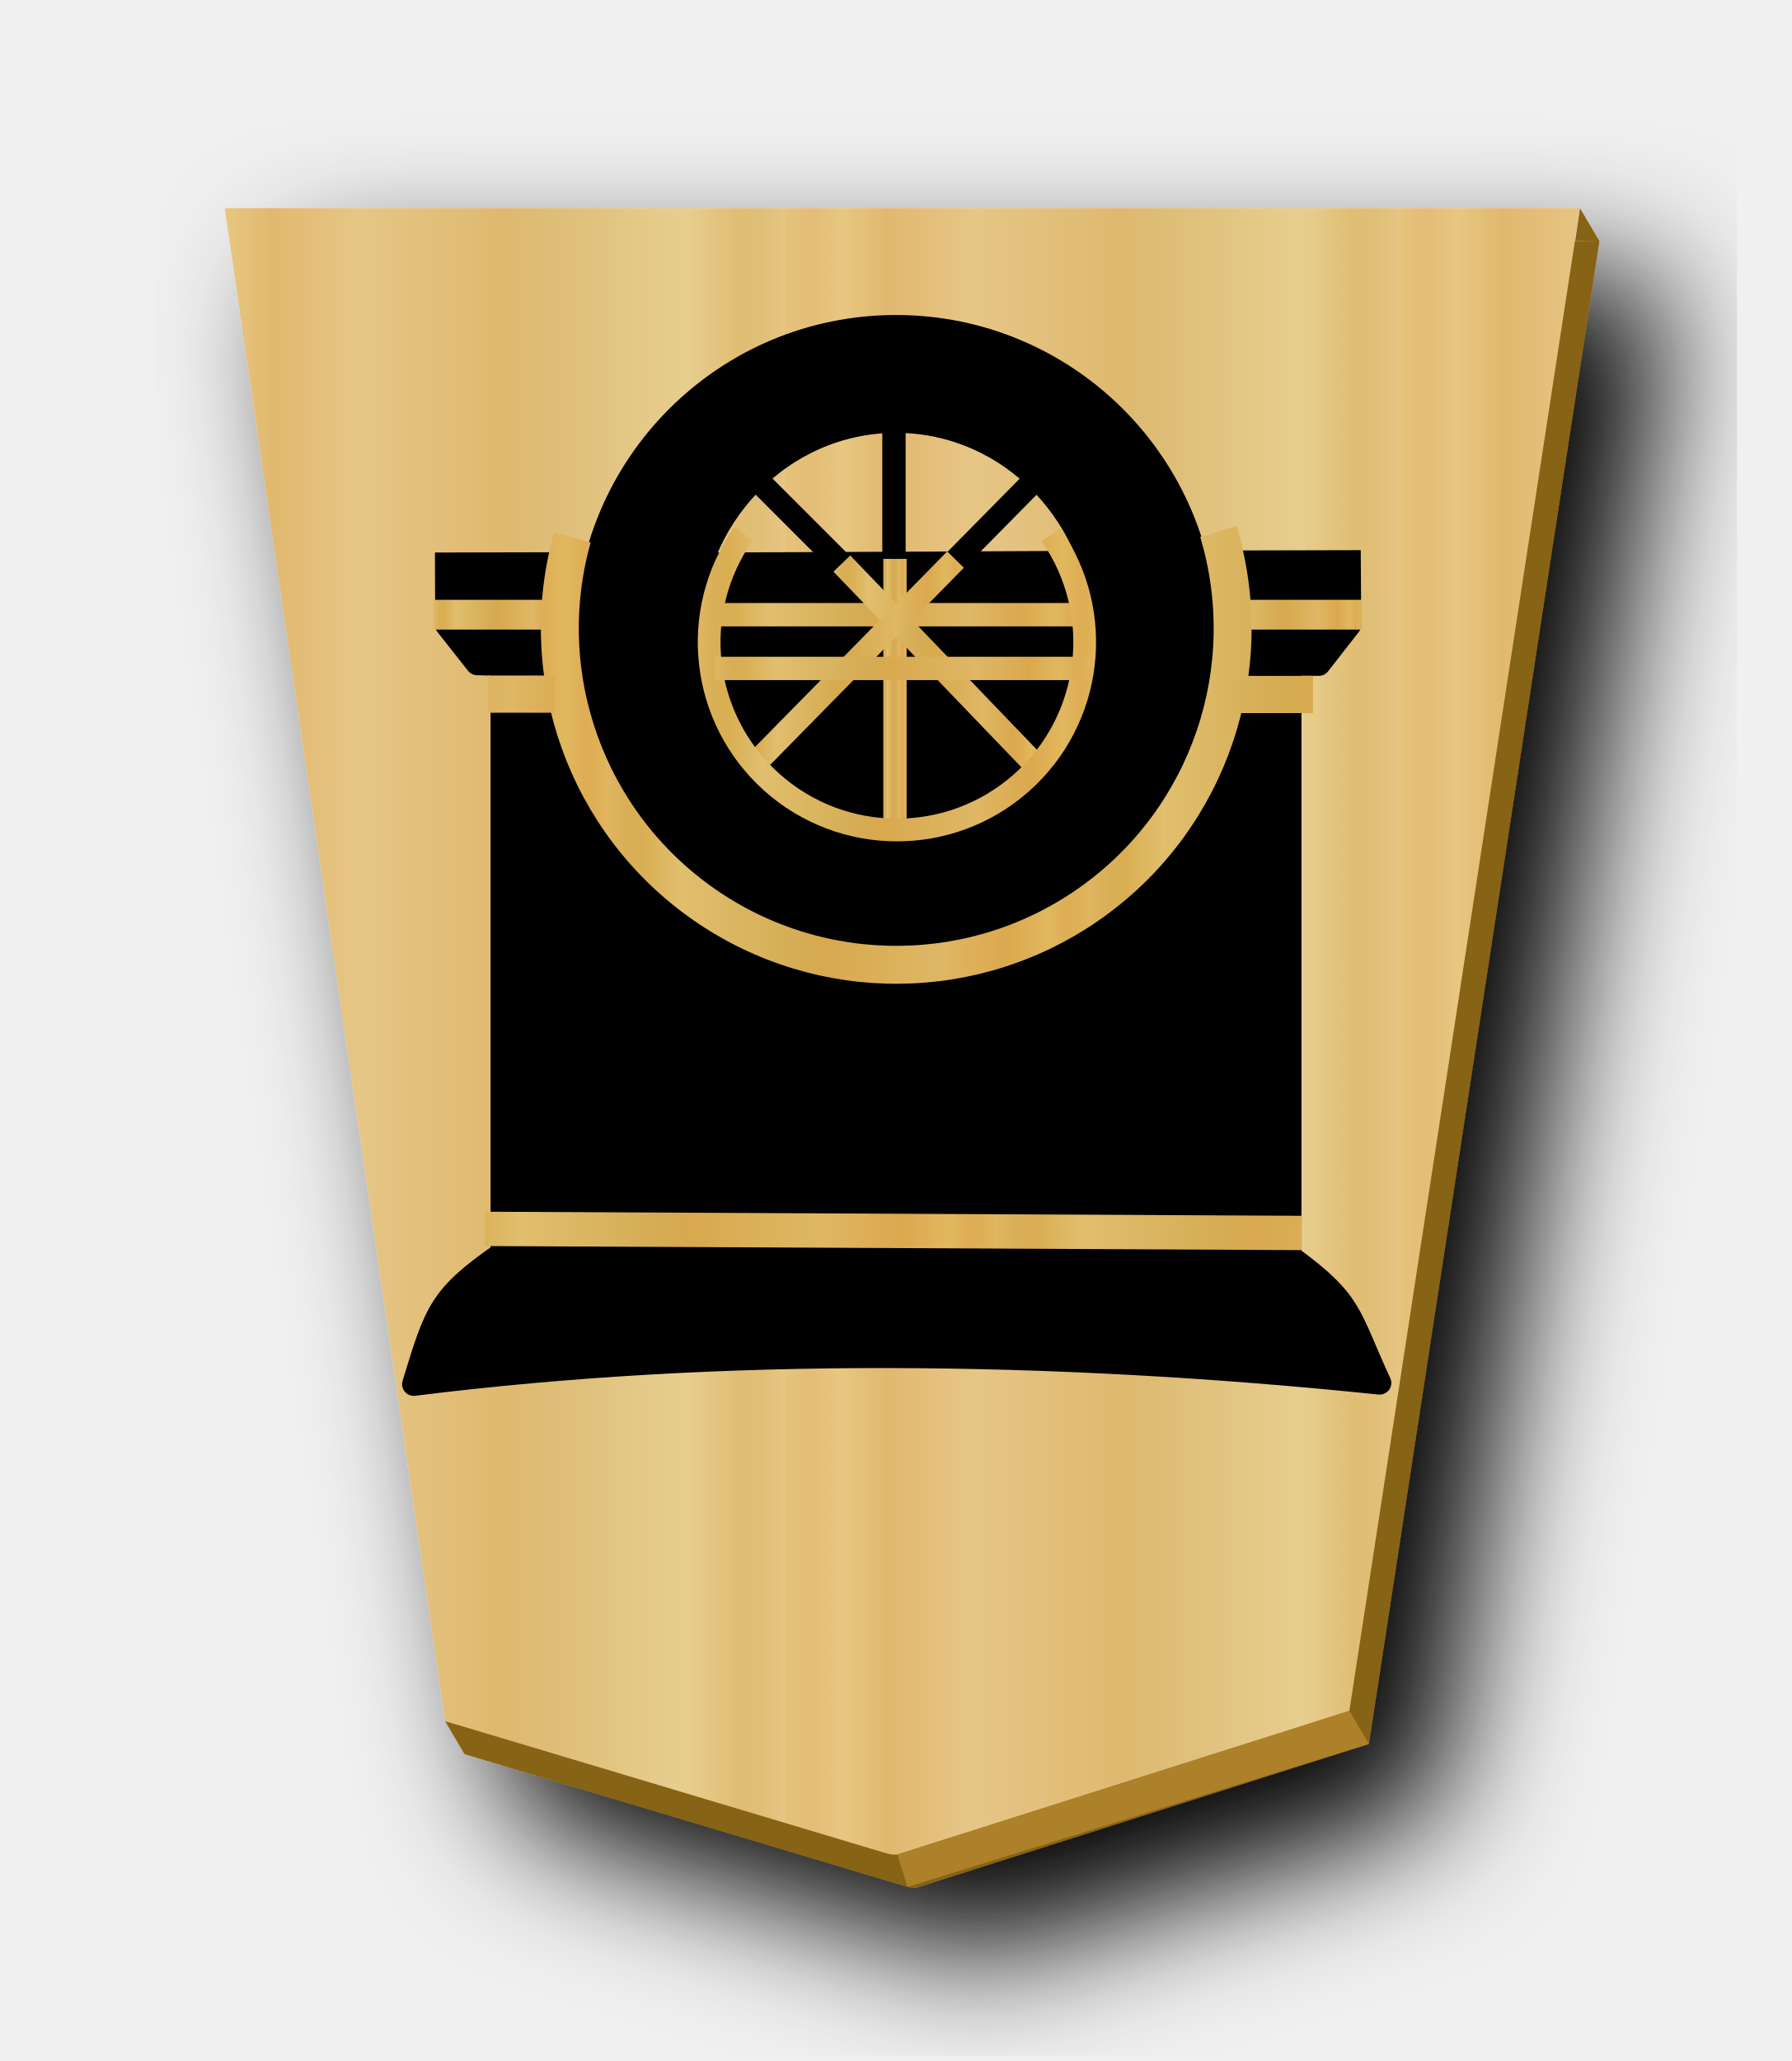
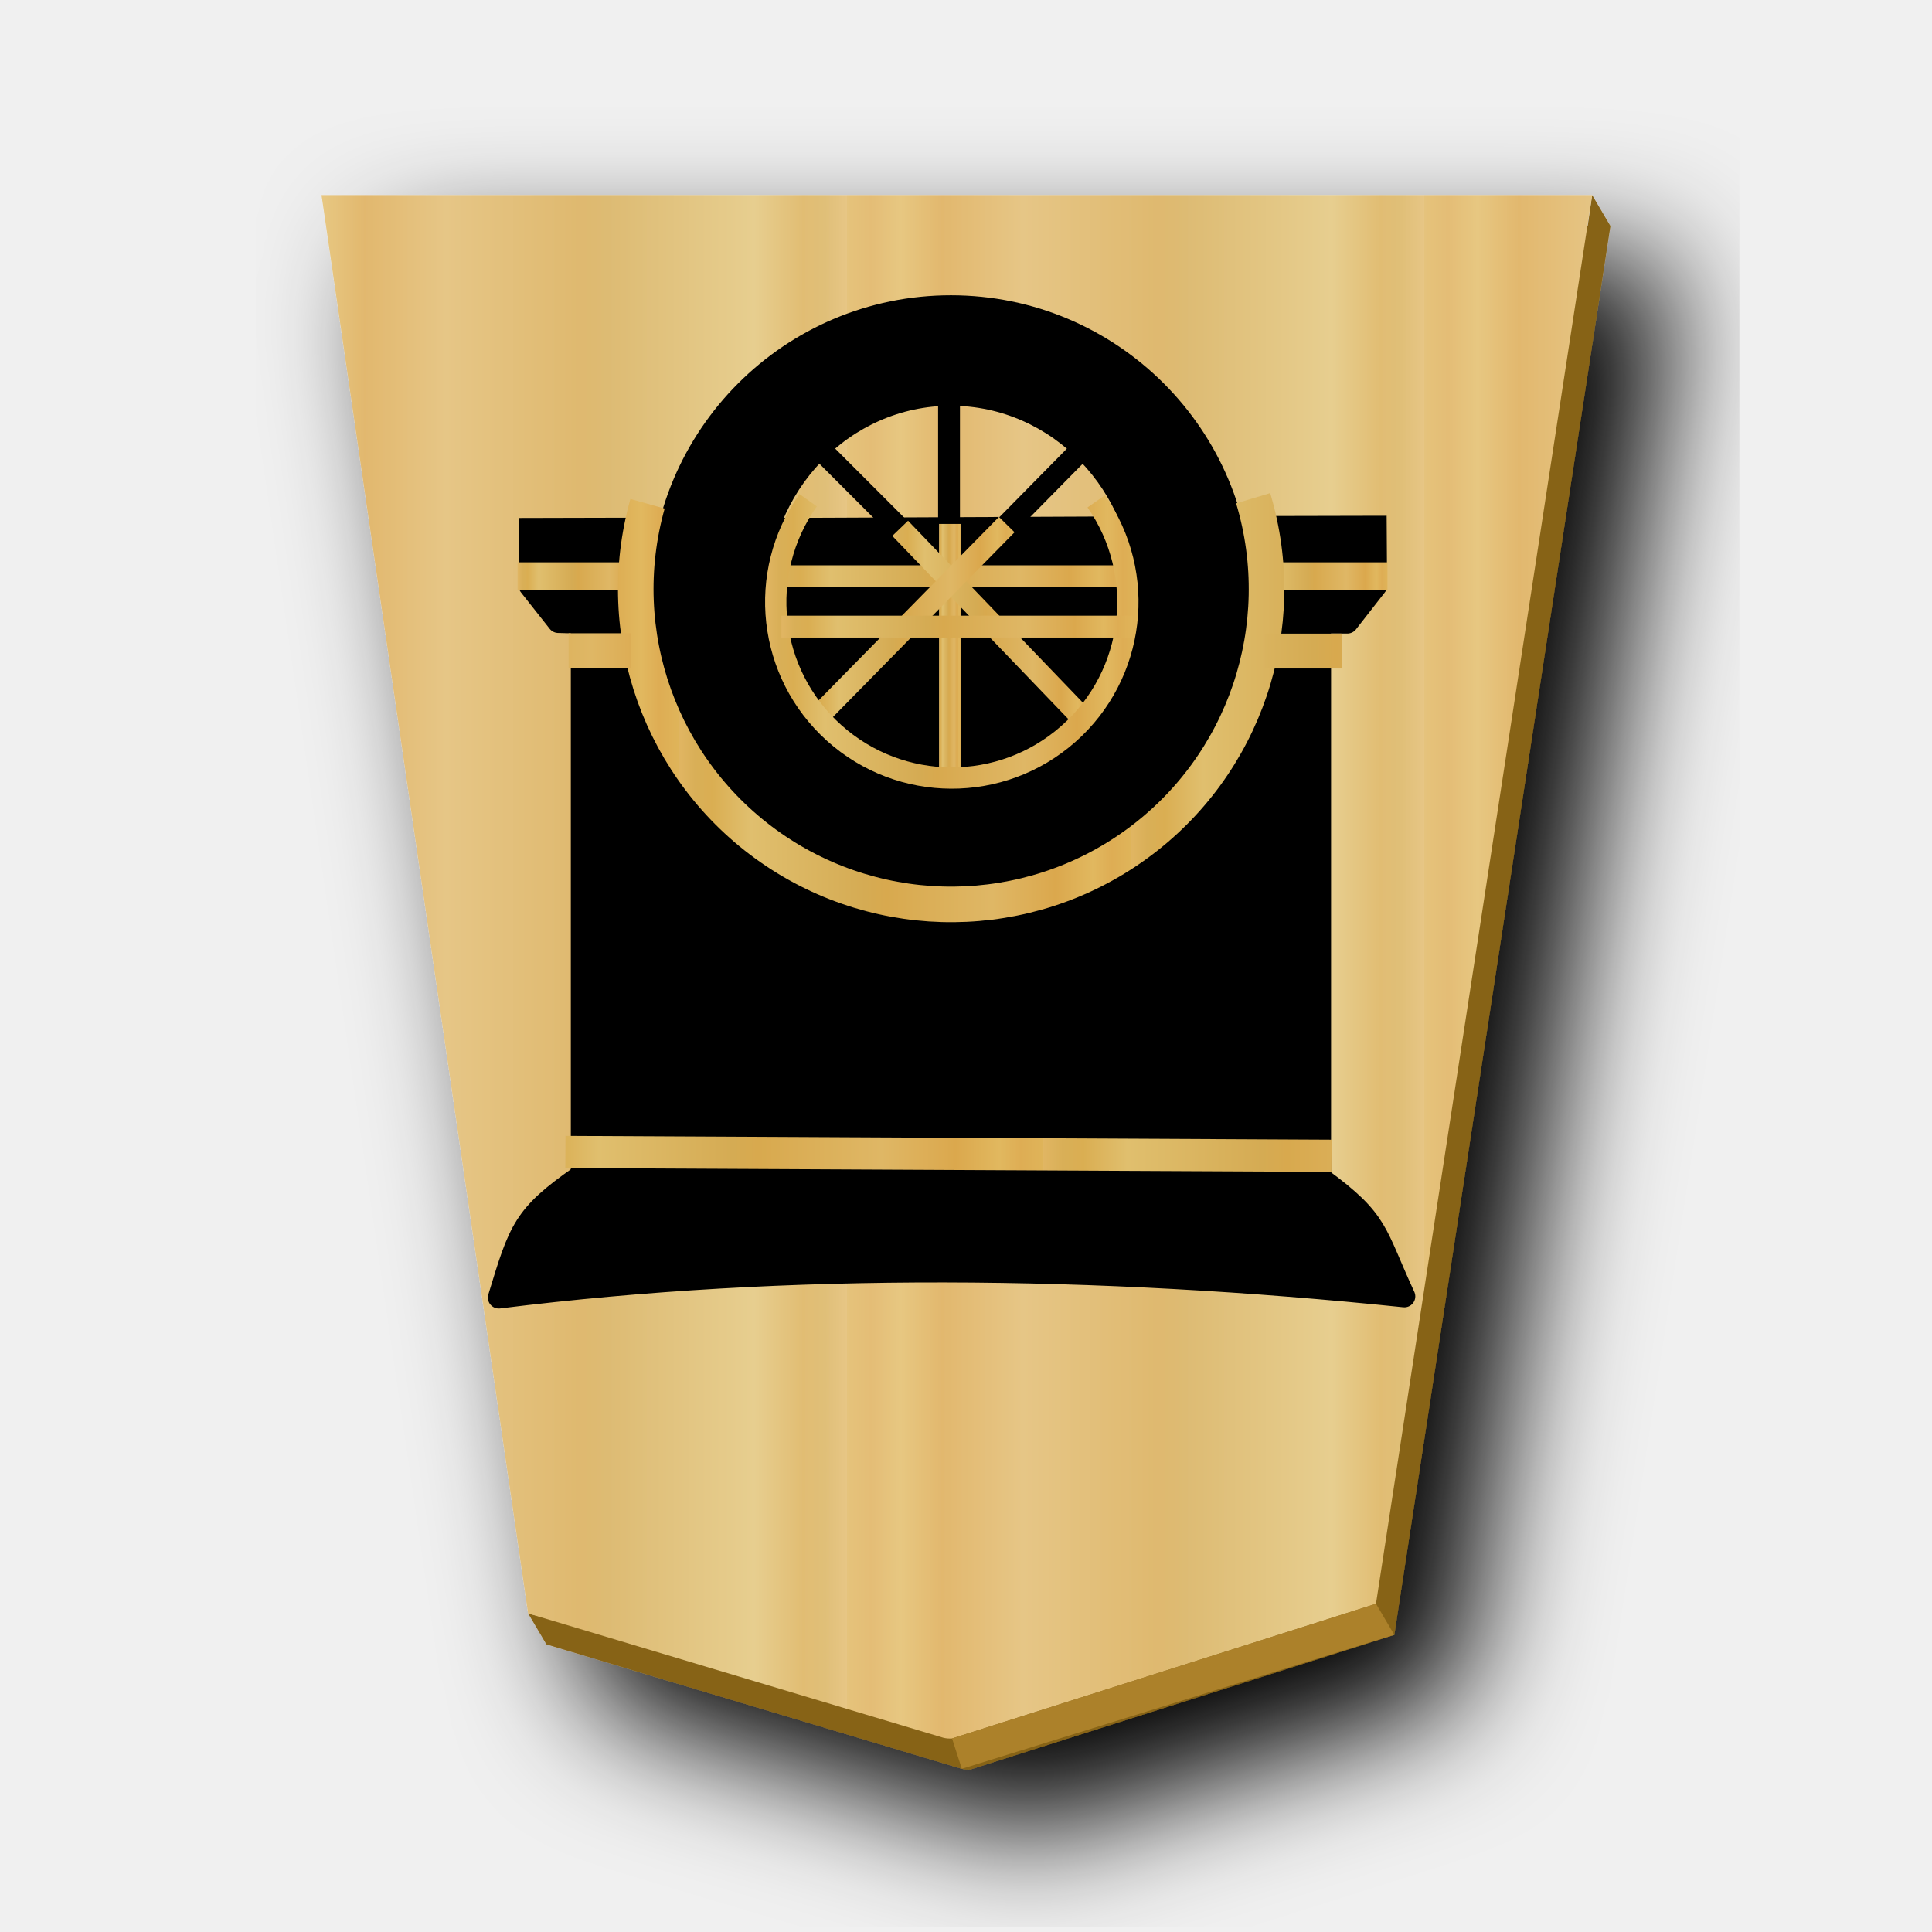
- <svg xmlns="http://www.w3.org/2000/svg" xmlns:xlink="http://www.w3.org/1999/xlink" width="52.157" height="60" version="1.1" id="svg1717">
-   <defs id="defs1721">
-     <filter style="color-interpolation-filters:sRGB" id="filter1552">
-       <feFlood flood-opacity="0.498" flood-color="rgb(0,0,0)" result="flood" id="feFlood1542" />
-       <feComposite in="flood" in2="SourceGraphic" operator="in" result="composite1" id="feComposite1544" />
-       <feGaussianBlur in="composite1" stdDeviation="2.5" result="blur" id="feGaussianBlur1546" />
-       <feOffset dx="4.57967e-15" dy="4.41314e-15" result="offset" id="feOffset1548" />
-       <feComposite in="SourceGraphic" in2="offset" operator="over" result="composite2" id="feComposite1550" />
+ <svg xmlns="http://www.w3.org/2000/svg" xmlns:xlink="http://www.w3.org/1999/xlink" viewBox="0 0 60 60">
+   <defs>
+     <linearGradient xlink:href="#1HI_svg__a" id="1HI_svg__f" x1="75.797" x2="99.983" y1="69.411" y2="69.411" gradientUnits="userSpaceOnUse" spreadMethod="repeat" />
+     <linearGradient id="1HI_svg__a">
+       <stop offset="0" stop-color="#dfb459" />
+       <stop offset=".041" stop-color="#dead54" />
+       <stop offset=".082" stop-color="#e1b85f" />
+       <stop offset=".165" stop-color="#dba84d" />
+       <stop offset=".305" stop-color="#dfb765" />
+       <stop offset=".539" stop-color="#d8a94e" />
+       <stop offset=".586" stop-color="#d5ab53" />
+       <stop offset=".84" stop-color="#e0bf6e" />
+       <stop offset=".924" stop-color="#daae52" />
+       <stop offset=".962" stop-color="#d9af57" />
+       <stop offset="1" stop-color="#e1b663" />
+     </linearGradient>
+     <linearGradient xlink:href="#1HI_svg__a" id="1HI_svg__g" x1="84.227" x2="90.398" y1="96.091" y2="96.091" gradientUnits="userSpaceOnUse" />
+     <linearGradient xlink:href="#1HI_svg__a" id="1HI_svg__h" x1="96.101" x2="112.288" y1="96.091" y2="96.091" gradientUnits="userSpaceOnUse" />
+     <linearGradient xlink:href="#1HI_svg__a" id="1HI_svg__i" x1="117.961" x2="124.005" y1="96.091" y2="96.091" gradientUnits="userSpaceOnUse" />
+     <linearGradient xlink:href="#1HI_svg__a" id="1HI_svg__j" x1="103.733" x2="104.733" y1="92.575" y2="92.575" gradientUnits="userSpaceOnUse" />
+     <linearGradient xlink:href="#1HI_svg__a" id="1HI_svg__k" x1="97.622" x2="106.871" y1="93.846" y2="93.846" gradientUnits="userSpaceOnUse" />
+     <linearGradient xlink:href="#1HI_svg__a" id="1HI_svg__l" x1="101.281" x2="110.821" y1="93.963" y2="93.963" gradientUnits="userSpaceOnUse" />
+     <linearGradient xlink:href="#1HI_svg__a" id="1HI_svg__m" x1="95.613" x2="112.685" y1="-93.112" y2="-93.112" gradientUnits="userSpaceOnUse" />
+     <linearGradient xlink:href="#1HI_svg__a" id="1HI_svg__n" x1="95.875" x2="111.938" y1="93.788" y2="93.788" gradientUnits="userSpaceOnUse" />
+     <linearGradient xlink:href="#1HI_svg__a" id="1HI_svg__o" x1="75.312" x2="95.987" y1="-90.081" y2="-90.081" gradientUnits="userSpaceOnUse" spreadMethod="repeat" />
+     <linearGradient xlink:href="#1HI_svg__a" id="1HI_svg__p" x1="75.06" x2="96.886" y1="92.646" y2="92.646" gradientTransform="translate(-.257 .023)" gradientUnits="userSpaceOnUse" />
+     <linearGradient xlink:href="#1HI_svg__a" id="1HI_svg__q" x1="75.544" x2="95.117" y1="92.663" y2="92.663" gradientTransform="translate(-.023 .023)" gradientUnits="userSpaceOnUse" spreadMethod="repeat" />
+     <linearGradient xlink:href="#1HI_svg__a" id="1HI_svg__c" x1="148.578" x2="130.323" y1="49.826" y2="49.826" gradientUnits="userSpaceOnUse" spreadMethod="repeat" />
+     <linearGradient id="1HI_svg__b">
+       <stop offset="0" stop-color="#e5c37b" />
+       <stop offset=".042" stop-color="#e4bd76" />
+       <stop offset=".093" stop-color="#e7c781" />
+       <stop offset=".165" stop-color="#e2b86e" />
+       <stop offset=".305" stop-color="#e6c686" />
+       <stop offset=".539" stop-color="#dfb96f" />
+       <stop offset=".586" stop-color="#ddbb73" />
+       <stop offset=".84" stop-color="#e7ce8f" />
+       <stop offset=".924" stop-color="#e1bd73" />
+       <stop offset=".962" stop-color="#e0bf78" />
+       <stop offset="1" stop-color="#e7c685" />
+     </linearGradient>
+     <linearGradient xlink:href="#1HI_svg__b" id="1HI_svg__e" x1="148.578" x2="130.323" y1="49.826" y2="49.826" gradientUnits="userSpaceOnUse" spreadMethod="repeat" />
+     <filter id="1HI_svg__d">
+       <feGaussianBlur in="SourceAlpha" result="blur" stdDeviation="2" />
+       <feOffset dx="2" dy="2" result="offsetBlur" />
+       <feBlend in="SourceGraphic" in2="offsetBlur" />
    </filter>
-     <filter style="color-interpolation-filters:sRGB" id="filter1540">
-       <feFlood flood-opacity="0.498" flood-color="rgb(0,0,0)" result="flood" id="feFlood1530" />
-       <feComposite in="flood" in2="SourceGraphic" operator="in" result="composite1" id="feComposite1532" />
-       <feGaussianBlur in="composite1" stdDeviation="2.5" result="blur" id="feGaussianBlur1534" />
-       <feOffset dx="4.57967e-15" dy="4.41314e-15" result="offset" id="feOffset1536" />
-       <feComposite in="SourceGraphic" in2="offset" operator="over" result="composite2" id="feComposite1538" />
-     </filter>
-     <filter id="drop-shadow-9">
-       <feGaussianBlur in="SourceAlpha" result="blur" stdDeviation="2" id="feGaussianBlur5056" />
-       <feOffset result="offsetBlur" dx="2" dy="2" id="feOffset5058" />
-       <feBlend in="SourceGraphic" in2="offsetBlur" mode="normal" id="feBlend5060" />
-     </filter>
-     <filter id="drop-shadow-2">
-       <feGaussianBlur in="SourceAlpha" result="blur" stdDeviation="2" id="feGaussianBlur6807" />
-       <feOffset result="offsetBlur" dx="2" dy="2" id="feOffset6809" />
-       <feBlend in="SourceGraphic" in2="offsetBlur" mode="normal" id="feBlend6811" />
-     </filter>
-     <filter id="drop-shadow-2-8">
-       <feGaussianBlur in="SourceAlpha" result="blur" stdDeviation="2" id="feGaussianBlur6807-2" />
-       <feOffset result="offsetBlur" dx="2" dy="2" id="feOffset6809-8" />
-       <feBlend in="SourceGraphic" in2="offsetBlur" mode="normal" id="feBlend6811-0" />
-     </filter>
-     <filter id="drop-shadow-6">
-       <feGaussianBlur in="SourceAlpha" result="blur" stdDeviation="2" id="feGaussianBlur5056-9" />
-       <feOffset result="offsetBlur" dx="2" dy="2" id="feOffset5058-0" />
-       <feBlend in="SourceGraphic" in2="offsetBlur" mode="normal" id="feBlend5060-9" />
-     </filter>
-     <filter id="drop-shadow-27">
-       <feGaussianBlur in="SourceAlpha" result="blur" stdDeviation="2" id="feGaussianBlur5056-5" />
-       <feOffset result="offsetBlur" dx="2" dy="2" id="feOffset5058-6" />
-       <feBlend in="SourceGraphic" in2="offsetBlur" mode="normal" id="feBlend5060-96" />
-     </filter>
-     <filter id="drop-shadow-2-88">
-       <feGaussianBlur in="SourceAlpha" result="blur" stdDeviation="2" id="feGaussianBlur6807-1" />
-       <feOffset result="offsetBlur" dx="2" dy="2" id="feOffset6809-5" />
-       <feBlend in="SourceGraphic" in2="offsetBlur" mode="normal" id="feBlend6811-7" />
-     </filter>
-     <filter id="drop-shadow-6-3">
-       <feGaussianBlur in="SourceAlpha" result="blur" stdDeviation="2" id="feGaussianBlur5056-9-4" />
-       <feOffset result="offsetBlur" dx="2" dy="2" id="feOffset5058-0-0" />
-       <feBlend in="SourceGraphic" in2="offsetBlur" mode="normal" id="feBlend5060-9-8" />
-     </filter>
-     <linearGradient xlink:href="#linearGradient12530" id="linearGradient54956" x1="75.797" y1="69.411" x2="99.983" y2="69.411" gradientUnits="userSpaceOnUse" spreadMethod="repeat" />
-     <linearGradient id="linearGradient12530">
-       <stop style="stop-color:#dfb459;stop-opacity:1" offset="0" id="stop12526" />
-       <stop id="stop16843" offset="0.041" style="stop-color:#dead54;stop-opacity:1" />
-       <stop id="stop12556" offset="0.082" style="stop-color:#e1b85f;stop-opacity:1" />
-       <stop id="stop12532" offset="0.165" style="stop-color:#dba84d;stop-opacity:1" />
-       <stop style="stop-color:#dfb765;stop-opacity:1" offset="0.305" id="stop12564" />
-       <stop style="stop-color:#d8a94e;stop-opacity:1" offset="0.539" id="stop12558" />
-       <stop id="stop12562" offset="0.586" style="stop-color:#d5ab53;stop-opacity:1" />
-       <stop style="stop-color:#e0bf6e;stop-opacity:1" offset="0.84" id="stop12534" />
-       <stop id="stop16845" offset="0.924" style="stop-color:#daae52;stop-opacity:1" />
-       <stop id="stop12560" offset="0.962" style="stop-color:#d9af57;stop-opacity:1" />
-       <stop style="stop-color:#e1b663;stop-opacity:1" offset="1" id="stop12528" />
-     </linearGradient>
-     <linearGradient xlink:href="#linearGradient12530" id="linearGradient55000" x1="84.227" y1="96.091" x2="90.398" y2="96.091" gradientUnits="userSpaceOnUse" />
-     <linearGradient xlink:href="#linearGradient12530" id="linearGradient55016" x1="96.101" y1="96.091" x2="112.288" y2="96.091" gradientUnits="userSpaceOnUse" />
-     <linearGradient xlink:href="#linearGradient12530" id="linearGradient54998" x1="117.961" y1="96.091" x2="124.005" y2="96.091" gradientUnits="userSpaceOnUse" />
-     <linearGradient xlink:href="#linearGradient12530" id="linearGradient55022" x1="103.733" y1="92.575" x2="104.733" y2="92.575" gradientUnits="userSpaceOnUse" />
-     <linearGradient xlink:href="#linearGradient12530" id="linearGradient55020" x1="97.622" y1="93.846" x2="106.871" y2="93.846" gradientUnits="userSpaceOnUse" />
-     <linearGradient xlink:href="#linearGradient12530" id="linearGradient55018" x1="101.281" y1="93.963" x2="110.821" y2="93.963" gradientUnits="userSpaceOnUse" />
-     <linearGradient xlink:href="#linearGradient12530" id="linearGradient54996" x1="95.613" y1="-93.112" x2="112.685" y2="-93.112" gradientUnits="userSpaceOnUse" />
-     <linearGradient xlink:href="#linearGradient12530" id="linearGradient55008" x1="95.875" y1="93.788" x2="111.938" y2="93.788" gradientUnits="userSpaceOnUse" />
-     <linearGradient xlink:href="#linearGradient12530" id="linearGradient54964" x1="75.312" y1="-90.081" x2="95.987" y2="-90.081" gradientUnits="userSpaceOnUse" spreadMethod="repeat" />
-     <linearGradient xlink:href="#linearGradient12530" id="linearGradient54972" x1="75.06" y1="92.646" x2="96.886" y2="92.646" gradientUnits="userSpaceOnUse" gradientTransform="translate(-0.257364,0.02339673)" />
-     <linearGradient xlink:href="#linearGradient12530" id="linearGradient54988" x1="75.544" y1="92.663" x2="95.117" y2="92.663" gradientUnits="userSpaceOnUse" spreadMethod="repeat" gradientTransform="translate(-0.02339673,0.02339673)" />
-     <filter id="drop-shadow-6-2">
-       <feGaussianBlur in="SourceAlpha" result="blur" stdDeviation="2" id="feGaussianBlur5056-9-9" />
-       <feOffset result="offsetBlur" dx="2" dy="2" id="feOffset5058-0-7" />
-       <feBlend in="SourceGraphic" in2="offsetBlur" mode="normal" id="feBlend5060-9-0" />
-     </filter>
-     <linearGradient xlink:href="#linearGradient12530" id="linearGradient2259" x1="148.578" y1="49.826" x2="130.323" y2="49.826" gradientUnits="userSpaceOnUse" spreadMethod="repeat" />
-     <filter id="drop-shadow-2-84-1-4">
-       <feGaussianBlur in="SourceAlpha" result="blur" stdDeviation="2" id="feGaussianBlur6807-9-0-2" />
-       <feOffset result="offsetBlur" dx="2" dy="2" id="feOffset6809-5-3-5" />
-       <feBlend in="SourceGraphic" in2="offsetBlur" mode="normal" id="feBlend6811-1-0-4" />
-     </filter>
-     <linearGradient id="linearGradient11760">
-       <stop id="stop11738" offset="0" style="stop-color:#e5c37b;stop-opacity:1" />
-       <stop style="stop-color:#e4bd76;stop-opacity:1" offset="0.042" id="stop11740" />
-       <stop style="stop-color:#e7c781;stop-opacity:1" offset="0.093" id="stop11742" />
-       <stop style="stop-color:#e2b86e;stop-opacity:1" offset="0.165" id="stop11744" />
-       <stop id="stop11746" offset="0.305" style="stop-color:#e6c686;stop-opacity:1" />
-       <stop id="stop11748" offset="0.539" style="stop-color:#dfb96f;stop-opacity:1" />
-       <stop style="stop-color:#ddbb73;stop-opacity:1" offset="0.586" id="stop11750" />
-       <stop id="stop11752" offset="0.84" style="stop-color:#e7ce8f;stop-opacity:1" />
-       <stop style="stop-color:#e1bd73;stop-opacity:1" offset="0.924" id="stop11754" />
-       <stop style="stop-color:#e0bf78;stop-opacity:1" offset="0.962" id="stop11756" />
-       <stop id="stop11758" offset="1" style="stop-color:#e7c685;stop-opacity:1" />
-     </linearGradient>
-     <linearGradient xlink:href="#linearGradient11760" id="linearGradient16099" gradientUnits="userSpaceOnUse" x1="148.578" y1="49.826" x2="130.323" y2="49.826" spreadMethod="repeat" />
  </defs>
-   <filter id="drop-shadow">
-     <feGaussianBlur in="SourceAlpha" result="blur" stdDeviation="2" id="feGaussianBlur1692" />
-     <feOffset result="offsetBlur" dx="2" dy="2" id="feOffset1694" />
-     <feBlend in="SourceGraphic" in2="offsetBlur" mode="normal" id="feBlend1696" />
-   </filter>
-   <g style="fill:url(#linearGradient2259);fill-opacity:1;filter:url(#drop-shadow-2-88)" transform="matrix(0.9818505,0,0,0.9818505,-100.0015,-23.21895)" id="g7764">
-     <g transform="rotate(180,45.5785,23.8125)" id="g7762" style="fill:url(#linearGradient2259);fill-opacity:1.0">
-       <path style="fill:#876419;fill-opacity:1;stroke-width:0.982" d="M 46.002 6.057 L 45.865 7.012 L 46.57 7.021 L 46.002 6.057 z M 46.57 7.021 L 7.109 7.021 L 13.402 50.225 L 12.957 50.105 L 13.525 51.068 L 26.426 54.932 C 26.514 54.948 26.602 54.964 26.691 54.953 L 39.857 50.77 L 46.57 7.021 z " transform="matrix(-1.018485,0,0,-1.018485,-10.693,23.97685)" id="path2263" />
-       <path style="fill:url(#linearGradient16099);fill-opacity:1" d="m -37.299,-31.01 -13.409,4.26 -6.837,44.558 40.19,1.13e-4 -6.535,-44.862 -13.138,-3.935 c -0.09,-0.017 -0.18,-0.032 -0.271,-0.021 z" id="path7760" />
-     </g>
+   <g fill="url(#1HI_svg__c)" filter="url(#1HI_svg__d)" transform="translate(-96.557 -23.219)scale(.98185)">
+     <path fill="#876419" d="m148.702 29.817-.139.972.718.01zm.58.982H109.09l6.41 44.002-.454-.121.578.98 13.14 3.935a.9.9 0 0 0 .27.022l13.41-4.26 6.836-44.558z" />
+     <path fill="url(#1HI_svg__e)" d="m-37.3-31.01-13.408 4.26-6.837 44.558h40.19l-6.535-44.862-13.138-3.935a.9.9 0 0 0-.271-.021z" transform="rotate(180 45.578 23.813)" />
  </g>
-   <g transform="matrix(-0.6791475,0,0,-0.6791475,96.848,83.15525)" id="g3971-6-0" style="display:inline">
-     <path transform="matrix(1.333333,0,0,-1.333333,0,396.8507)" style="display:inline;fill:none;stroke:#ffffe5;stroke-width:0.75px;stroke-linecap:butt;stroke-linejoin:miter;stroke-opacity:1" d="m 68.004,224.078 -0.331,3.323" id="path3893-9-5" />
-     <path transform="matrix(1.333333,0,0,-1.333333,0,396.8507)" style="display:inline;fill:none;stroke:#ffffff;stroke-width:0.75px;stroke-linecap:butt;stroke-linejoin:miter;stroke-opacity:1" d="M 71.849,227.169 H 84.079" id="path3907-9-6" />
-     <path id="path3827-3-2" d="m 112.982,92.876 a 8.798,9.13 0 0 0 -0.051,-0.232 8.798,9.13 0 0 0 -0.277,-0.867 8.798,9.13 0 0 0 -0.359,-0.832 8.798,9.13 0 0 0 -0.438,-0.791 8.798,9.13 0 0 0 -0.512,-0.744 8.798,9.13 0 0 0 -0.58,-0.686 8.798,9.13 0 0 0 -0.645,-0.621 8.798,9.13 0 0 0 -0.699,-0.553 8.798,9.13 0 0 0 -0.75,-0.477 8.798,9.13 0 0 0 -0.791,-0.396 8.798,9.13 0 0 0 -0.826,-0.312 8.798,9.13 0 0 0 -0.854,-0.227 8.798,9.13 0 0 0 -0.869,-0.137 8.798,9.13 0 0 0 -0.879,-0.045 8.798,9.13 0 0 0 -0.621,0.021 8.798,9.13 0 0 0 -0.873,0.111 8.798,9.13 0 0 0 -0.859,0.199 8.798,9.13 0 0 0 -0.834,0.287 8.798,9.13 0 0 0 -0.803,0.373 8.798,9.13 0 0 0 -0.764,0.455 8.798,9.13 0 0 0 -0.715,0.531 8.798,9.13 0 0 0 -0.66,0.602 8.798,9.13 0 0 0 -0.6,0.668 8.798,9.13 0 0 0 -0.533,0.727 8.798,9.13 0 0 0 -0.459,0.777 8.798,9.13 0 0 0 -0.383,0.822 8.798,9.13 0 0 0 -0.301,0.857 8.798,9.13 0 0 0 -0.121,0.488 z" style="opacity:1;fill:#000000;fill-opacity:1;stroke:#000000;stroke-width:1;stroke-linecap:round;stroke-linejoin:round;stroke-miterlimit:4;stroke-dasharray:none;stroke-opacity:1;paint-order:normal" />
-     <path id="path3829-3-6" d="m 87.306,68.524 v 25.457 h 3.912 a 13.347,13.347 0 0 1 0.066,-0.443 13.347,13.347 0 0 1 0.33,-1.291 13.347,13.347 0 0 1 0.457,-1.254 13.347,13.347 0 0 1 0.58,-1.201 13.347,13.347 0 0 1 0.697,-1.137 13.347,13.347 0 0 1 0.809,-1.062 13.347,13.347 0 0 1 0.908,-0.977 13.347,13.347 0 0 1 1.004,-0.881 13.347,13.347 0 0 1 1.084,-0.775 13.347,13.347 0 0 1 1.158,-0.664 13.347,13.347 0 0 1 1.217,-0.545 13.347,13.347 0 0 1 1.266,-0.42 13.347,13.347 0 0 1 1.303,-0.293 13.347,13.347 0 0 1 1.324,-0.16 13.347,13.347 0 0 1 0.943,-0.033 13.347,13.347 0 0 1 1.334,0.066 13.347,13.347 0 0 1 1.318,0.199 13.347,13.347 0 0 1 1.293,0.33 13.347,13.347 0 0 1 1.252,0.457 13.347,13.347 0 0 1 1.203,0.58 13.347,13.347 0 0 1 1.137,0.697 13.347,13.347 0 0 1 1.062,0.809 13.347,13.347 0 0 1 0.975,0.908 13.347,13.347 0 0 1 0.881,1.002 13.347,13.347 0 0 1 0.777,1.086 13.347,13.347 0 0 1 0.662,1.156 13.347,13.347 0 0 1 0.545,1.219 13.347,13.347 0 0 1 0.422,1.266 13.347,13.347 0 0 1 0.291,1.303 13.347,13.347 0 0 1 0.008,0.059 h 3.547 V 68.524 Z" style="opacity:1;fill:#000000;fill-opacity:1;stroke:#000000;stroke-width:1;stroke-linecap:round;stroke-linejoin:round;stroke-miterlimit:4;stroke-dasharray:none;stroke-opacity:1;paint-order:normal" />
-     <path id="path3831-7-1" d="m 117.693,95.659 h 5.764 l -1.312,-1.662 -1.072,-0.031 -3.549,0.002 c 0.073,0.424 0.125,0.851 0.156,1.279 0.007,0.137 0.011,0.275 0.014,0.412 z" style="fill:#000000;stroke:#000000;stroke-width:1px;stroke-linecap:butt;stroke-linejoin:round;stroke-opacity:1" />
-     <path id="path3833-4-1" d="m 91.218,93.975 -3.828,0.002 -1.329,-0.008 -1.317,1.689 h 6.303 c 0.005,-0.267 0.018,-0.534 0.039,-0.801 0.034,-0.296 0.079,-0.59 0.133,-0.883 z" style="fill:#000000;stroke:#000000;stroke-width:1px;stroke-linecap:butt;stroke-linejoin:round;stroke-opacity:1" />
-     <path id="path3835-9-4" d="m 117.503,98.3 5.98,-0.014 -0.008,-2.291 -5.811,0.003 a 13.483,11.721 0 0 1 0.02,0.473 13.483,11.721 0 0 1 -0.067,1.17 13.483,11.721 0 0 1 -0.114,0.659 z" style="fill:#000000;stroke:#000000;stroke-width:0.942px;stroke-linecap:butt;stroke-linejoin:miter;stroke-opacity:1" />
-     <path id="path3837-4-1" d="m 91.069,95.969 -6.348,0.005 0.016,2.408 6.487,-0.016 a 13.408,11.992 0 0 1 -0.147,-1.084 13.408,11.992 0 0 1 -0.033,-0.848 13.408,11.992 0 0 1 0.025,-0.465 z" style="fill:#000000;stroke:#000000;stroke-width:0.95px;stroke-linecap:butt;stroke-linejoin:miter;stroke-opacity:1" />
-     <path id="path3839-7-4" d="m 95.73,93.804 a 8.661,15.057 0 0 0 -0.025,0.86 8.661,15.057 0 0 0 0.021,1.066 8.661,15.057 0 0 0 0.104,1.495 8.661,15.057 0 0 0 0.125,0.966 l 16.831,-0.074 a 8.661,15.057 0 0 0 0.067,-0.461 8.661,15.057 0 0 0 0.131,-1.488 8.661,15.057 0 0 0 0.042,-1.504 8.661,15.057 0 0 0 -0.017,-0.883 z" style="fill:#000000;stroke:#000000;stroke-width:1.274px;stroke-linecap:butt;stroke-linejoin:miter;stroke-opacity:1" />
-     <path id="path3841-1-0" d="m 87.262,68.547 c -2.669,-1.955 -2.441,-2.436 -3.807,-5.387 14.025,1.45 28.169,1.602 41.409,-0.054 -0.955,3.135 -1.131,3.745 -3.727,5.56 z" style="fill:#000000;stroke:#000000;stroke-width:1px;stroke-linecap:butt;stroke-linejoin:round;stroke-opacity:1" />
-     <path id="path3843-4-1" d="M 104.188,81.828 A 13.347,13.347 0 0 0 90.842,95.174 13.347,13.347 0 0 0 104.188,108.521 13.347,13.347 0 0 0 117.535,95.174 13.347,13.347 0 0 0 104.188,81.828 Z m 0,4.217 a 8.798,9.13 0 0 1 8.799,9.129 8.798,9.13 0 0 1 -8.799,9.129 8.798,9.13 0 0 1 -8.797,-9.129 8.798,9.13 0 0 1 8.797,-9.129 z" style="opacity:1;fill:#000000;fill-opacity:1;stroke:#000000;stroke-width:0.834;stroke-linecap:round;stroke-linejoin:round;stroke-miterlimit:4;stroke-dasharray:none;stroke-opacity:1;paint-order:normal" />
-     <path id="path3845-0-6" d="m 104.277,95.969 v 9.413" style="fill:none;stroke:#000000;stroke-width:1;stroke-linecap:butt;stroke-linejoin:miter;stroke-miterlimit:4;stroke-dasharray:none;stroke-opacity:1" />
-     <path id="path3849-1-1" d="m 86.786,69.589 35.031,0.175" style="fill:#ffffff;stroke:url(#linearGradient54956);stroke-width:1.472;stroke-linecap:butt;stroke-linejoin:miter;stroke-miterlimit:4;stroke-dasharray:none;stroke-opacity:1" />
-     <path id="path3853-5-3" d="m 97.824,102.289 6.32,-6.408 6.607,6.607" style="fill:none;stroke:#000000;stroke-width:1px;stroke-linecap:butt;stroke-linejoin:miter;stroke-opacity:1" />
-     <path id="path3887-4-5" d="m 84.227,96.091 h 6.171" style="fill:#ffffff;stroke:url(#linearGradient55000);stroke-width:1.276;stroke-linecap:butt;stroke-linejoin:miter;stroke-miterlimit:4;stroke-dasharray:none;stroke-opacity:1" />
-     <path id="path3885-9-7" d="m 96.101,96.091 h 16.188" style="fill:#ffffff;stroke:url(#linearGradient55016);stroke-width:1.002;stroke-linecap:butt;stroke-linejoin:miter;stroke-miterlimit:4;stroke-dasharray:none;stroke-opacity:1" />
-     <path id="path3855-3-9" d="m 117.961,96.091 h 6.044" style="fill:#ffffff;stroke:url(#linearGradient54998);stroke-width:1.276;stroke-linecap:butt;stroke-linejoin:miter;stroke-miterlimit:4;stroke-dasharray:none;stroke-opacity:1" />
-     <path id="path3857-1-3" d="M 104.233,98.484 V 86.665" style="fill:none;stroke:url(#linearGradient55022);stroke-width:1;stroke-linecap:butt;stroke-linejoin:miter;stroke-miterlimit:4;stroke-dasharray:none;stroke-opacity:1" />
-     <path id="path3859-8-0" d="M 106.511,98.283 97.983,89.409" style="fill:#ffffff;stroke:url(#linearGradient55020);stroke-width:1;stroke-linecap:butt;stroke-linejoin:miter;stroke-miterlimit:4;stroke-dasharray:none;stroke-opacity:1" />
-     <path id="path3861-2-6" d="m 101.637,98.453 8.826,-8.98" style="fill:none;stroke:url(#linearGradient55018);stroke-width:1px;stroke-linecap:butt;stroke-linejoin:miter;stroke-opacity:1" />
-     <path style="opacity:1;fill:none;fill-opacity:1;stroke:url(#linearGradient54996);stroke-width:0.974;stroke-linecap:butt;stroke-linejoin:bevel;stroke-miterlimit:4;stroke-dasharray:none;stroke-opacity:1;paint-order:normal" id="path3905-9-3" d="m 110.718,-99.566 a 8.051,8.051 0 0 1 -1.19,10.644 8.051,8.051 0 0 1 -10.71,0.042 8.051,8.051 0 0 1 -1.273,-10.635" transform="scale(1,-1)" />
-     <path style="fill:none;stroke:url(#linearGradient55008);stroke-width:1px;stroke-linecap:butt;stroke-linejoin:miter;stroke-opacity:1" d="M 95.875,93.788 H 111.938" id="path3934-4-4" />
-     <path transform="scale(1,-1)" d="m 118.063,-99.404 a 14.421,14.421 0 0 1 -5.637,15.73 14.421,14.421 0 0 1 -16.709,-0.153 14.421,14.421 0 0 1 -5.348,-15.83" id="path3938-6-7" style="opacity:1;fill:none;fill-opacity:1;stroke:url(#linearGradient54964);stroke-width:1.626;stroke-linecap:butt;stroke-linejoin:bevel;stroke-miterlimit:4;stroke-dasharray:none;stroke-opacity:1;paint-order:normal" />
-     <path style="fill:#ffffff;stroke:url(#linearGradient54972);stroke-width:1.595;stroke-linecap:butt;stroke-linejoin:miter;stroke-miterlimit:4;stroke-dasharray:none;stroke-opacity:1" d="m 86.313,92.67 h 3.53" id="path3940-7-6" />
-     <path id="path3942-7-8" d="m 118.805,92.686 h 2.867" style="fill:#ffffff;stroke:url(#linearGradient54988);stroke-width:1.595;stroke-linecap:butt;stroke-linejoin:miter;stroke-miterlimit:4;stroke-dasharray:none;stroke-opacity:1" />
-   </g>
-   <path style="fill:#ac812a;stroke:none;stroke-width:1px;stroke-linecap:butt;stroke-linejoin:miter;stroke-opacity:1;fill-opacity:1" d="m 26.123,53.989 0.302,0.943 13.432,-4.162 -0.568,-0.963 z" id="path2272" />
+   <path fill="none" stroke="#ffffe5" stroke-width=".679" d="m38.713 16.545.3 3.009" />
+   <path fill="none" stroke="#fff" stroke-width=".679" d="M35.231 19.344H24.156" />
+   <path stroke="#000" stroke-linecap="round" stroke-linejoin="round" stroke-width=".679" d="M23.56 20.079a5.975 6.2 0 0 0 .035.158 5.975 6.2 0 0 0 .188.588 5.975 6.2 0 0 0 .244.566 5.975 6.2 0 0 0 .298.537 5.975 6.2 0 0 0 .347.505 5.975 6.2 0 0 0 .394.466 5.975 6.2 0 0 0 .438.422 5.975 6.2 0 0 0 .475.375 5.975 6.2 0 0 0 .509.324 5.975 6.2 0 0 0 .537.269 5.975 6.2 0 0 0 .561.212 5.975 6.2 0 0 0 .58.154 5.975 6.2 0 0 0 .59.093 5.975 6.2 0 0 0 .597.03 5.975 6.2 0 0 0 .422-.014 5.975 6.2 0 0 0 .593-.076 5.975 6.2 0 0 0 .584-.135 5.975 6.2 0 0 0 .566-.195 5.975 6.2 0 0 0 .545-.254 5.975 6.2 0 0 0 .519-.309 5.975 6.2 0 0 0 .485-.36 5.975 6.2 0 0 0 .449-.409 5.975 6.2 0 0 0 .407-.454 5.975 6.2 0 0 0 .362-.493 5.975 6.2 0 0 0 .312-.528 5.975 6.2 0 0 0 .26-.558 5.975 6.2 0 0 0 .204-.583 5.975 6.2 0 0 0 .082-.331z" />
+   <path stroke="#000" stroke-linecap="round" stroke-linejoin="round" stroke-width=".679" d="M40.998 36.617V19.328h-2.656a9 9 0 0 1-.046.301 9 9 0 0 1-.224.877 9 9 0 0 1-.31.852 9 9 0 0 1-.394.816 9 9 0 0 1-.474.772 9 9 0 0 1-.549.721 9 9 0 0 1-.617.663 9 9 0 0 1-.681.599 9 9 0 0 1-.737.526 9 9 0 0 1-.786.451 9 9 0 0 1-.827.37 9 9 0 0 1-.86.285 9 9 0 0 1-.884.2 9 9 0 0 1-.9.108 9 9 0 0 1-.64.023 9 9 0 0 1-.906-.045 9 9 0 0 1-.895-.136 9 9 0 0 1-.878-.224 9 9 0 0 1-.85-.31 9 9 0 0 1-.818-.394 9 9 0 0 1-.772-.474 9 9 0 0 1-.721-.549 9 9 0 0 1-.662-.617 9 9 0 0 1-.598-.68 9 9 0 0 1-.528-.738 9 9 0 0 1-.45-.785 9 9 0 0 1-.37-.828 9 9 0 0 1-.287-.86 9 9 0 0 1-.197-.884l-.006-.04h-2.408v17.29z" />
+   <path stroke="#000" stroke-linejoin="round" stroke-width=".679" d="M20.361 18.189h-3.914l.891 1.129.729.02h2.41a9 9 0 0 1-.106-.87 9 9 0 0 1-.01-.28zm17.981 1.143 2.6-.001.902.005.895-1.147h-4.28a9 9 0 0 1-.027.544q-.036.3-.09.6z" />
+   <path stroke="#000" stroke-width=".64" d="m20.49 16.395-4.061.01.005 1.556 3.947-.002a7.96 9.157 90 0 1-.014-.322 7.96 9.157 90 0 1 .046-.794 7.96 9.157 90 0 1 .077-.447z" />
+   <path stroke="#000" stroke-width=".645" d="m38.443 17.978 4.31-.003-.01-1.635-4.406.01a8.144 9.106 90 0 1 .1.737 8.144 9.106 90 0 1 .023.576 8.144 9.106 90 0 1-.017.315z" />
+   <path stroke="#000" stroke-width=".865" d="M35.277 19.449a5.882 10.226 0 0 0 .017-.584 5.882 10.226 0 0 0-.014-.725 5.882 10.226 0 0 0-.07-1.015 5.882 10.226 0 0 0-.085-.656l-11.431.05a5.882 10.226 0 0 0-.046.313 5.882 10.226 0 0 0-.089 1.01 5.882 10.226 0 0 0-.028 1.023 5.882 10.226 0 0 0 .011.599z" />
+   <path stroke="#000" stroke-linejoin="round" stroke-width=".679" d="M41.028 36.602c1.813 1.327 1.658 1.654 2.586 3.659-9.525-.985-19.131-1.088-28.123.037.648-2.13.768-2.544 2.531-3.776z" />
+   <path stroke="#000" stroke-linecap="round" stroke-linejoin="round" stroke-width=".566" d="M29.534 27.582a9.064 9.064 0 0 0 9.063-9.064 9.064 9.064 0 0 0-9.064-9.065 9.064 9.064 0 0 0-9.065 9.065 9.064 9.064 0 0 0 9.065 9.064zm0-2.864a5.975 6.2 0 0 1-5.976-6.2 5.975 6.2 0 0 1 5.975-6.2 5.975 6.2 0 0 1 5.975 6.2 5.975 6.2 0 0 1-5.975 6.2z" />
+   <path fill="none" stroke="#000" stroke-width=".679" d="M29.473 17.978v-6.393" />
+   <path fill="#fff" stroke="url(#1HI_svg__f)" stroke-width="1.472" d="m86.786 69.589 35.031.175" transform="translate(100.292 83.156)scale(-.67915)" />
+   <path fill="none" stroke="#000" stroke-width=".679" d="m33.854 13.686-4.291 4.352-4.487-4.487" />
+   <path fill="#fff" stroke="url(#1HI_svg__g)" stroke-width="1.276" d="M84.227 96.09h6.17" transform="translate(100.292 83.156)scale(-.67915)" />
+   <path fill="#fff" stroke="url(#1HI_svg__h)" stroke-width="1.002" d="M96.1 96.09h16.188" transform="translate(100.292 83.156)scale(-.67915)" />
+   <path fill="#fff" stroke="url(#1HI_svg__i)" stroke-width="1.276" d="M117.961 96.09h6.044" transform="translate(100.292 83.156)scale(-.67915)" />
+   <path fill="none" stroke="url(#1HI_svg__j)" d="M104.233 98.484V86.665" transform="translate(100.292 83.156)scale(-.67915)" />
+   <path fill="#fff" stroke="url(#1HI_svg__k)" d="m106.51 98.283-8.527-8.874" transform="translate(100.292 83.156)scale(-.67915)" />
+   <path fill="none" stroke="url(#1HI_svg__l)" d="m101.637 98.453 8.827-8.98" transform="translate(100.292 83.156)scale(-.67915)" />
+   <path fill="none" stroke="url(#1HI_svg__m)" stroke-linejoin="bevel" stroke-width=".974" d="M110.718-99.566a8.05 8.05 0 0 1-1.19 10.644 8.05 8.05 0 0 1-10.71.042 8.05 8.05 0 0 1-1.274-10.635" transform="matrix(-.67915 0 0 .67915 100.292 83.155)" />
+   <path fill="none" stroke="url(#1HI_svg__n)" d="M95.875 93.788h16.063" transform="translate(100.292 83.156)scale(-.67915)" />
+   <path fill="none" stroke="url(#1HI_svg__o)" stroke-linejoin="bevel" stroke-width="1.626" d="M118.063-99.404a14.42 14.42 0 0 1-5.637 15.73 14.42 14.42 0 0 1-16.709-.153 14.42 14.42 0 0 1-5.348-15.83" transform="matrix(-.67915 0 0 .67915 100.292 83.155)" />
+   <path fill="#fff" stroke="url(#1HI_svg__p)" stroke-width="1.595" d="M86.313 92.67h3.53" transform="translate(100.292 83.156)scale(-.67915)" />
+   <path fill="#fff" stroke="url(#1HI_svg__q)" stroke-width="1.595" d="M118.805 92.686h2.867" transform="translate(100.292 83.156)scale(-.67915)" />
+   <path fill="#ac812a" d="m29.567 53.989.303.943 13.431-4.162-.568-.964z" />
</svg>
